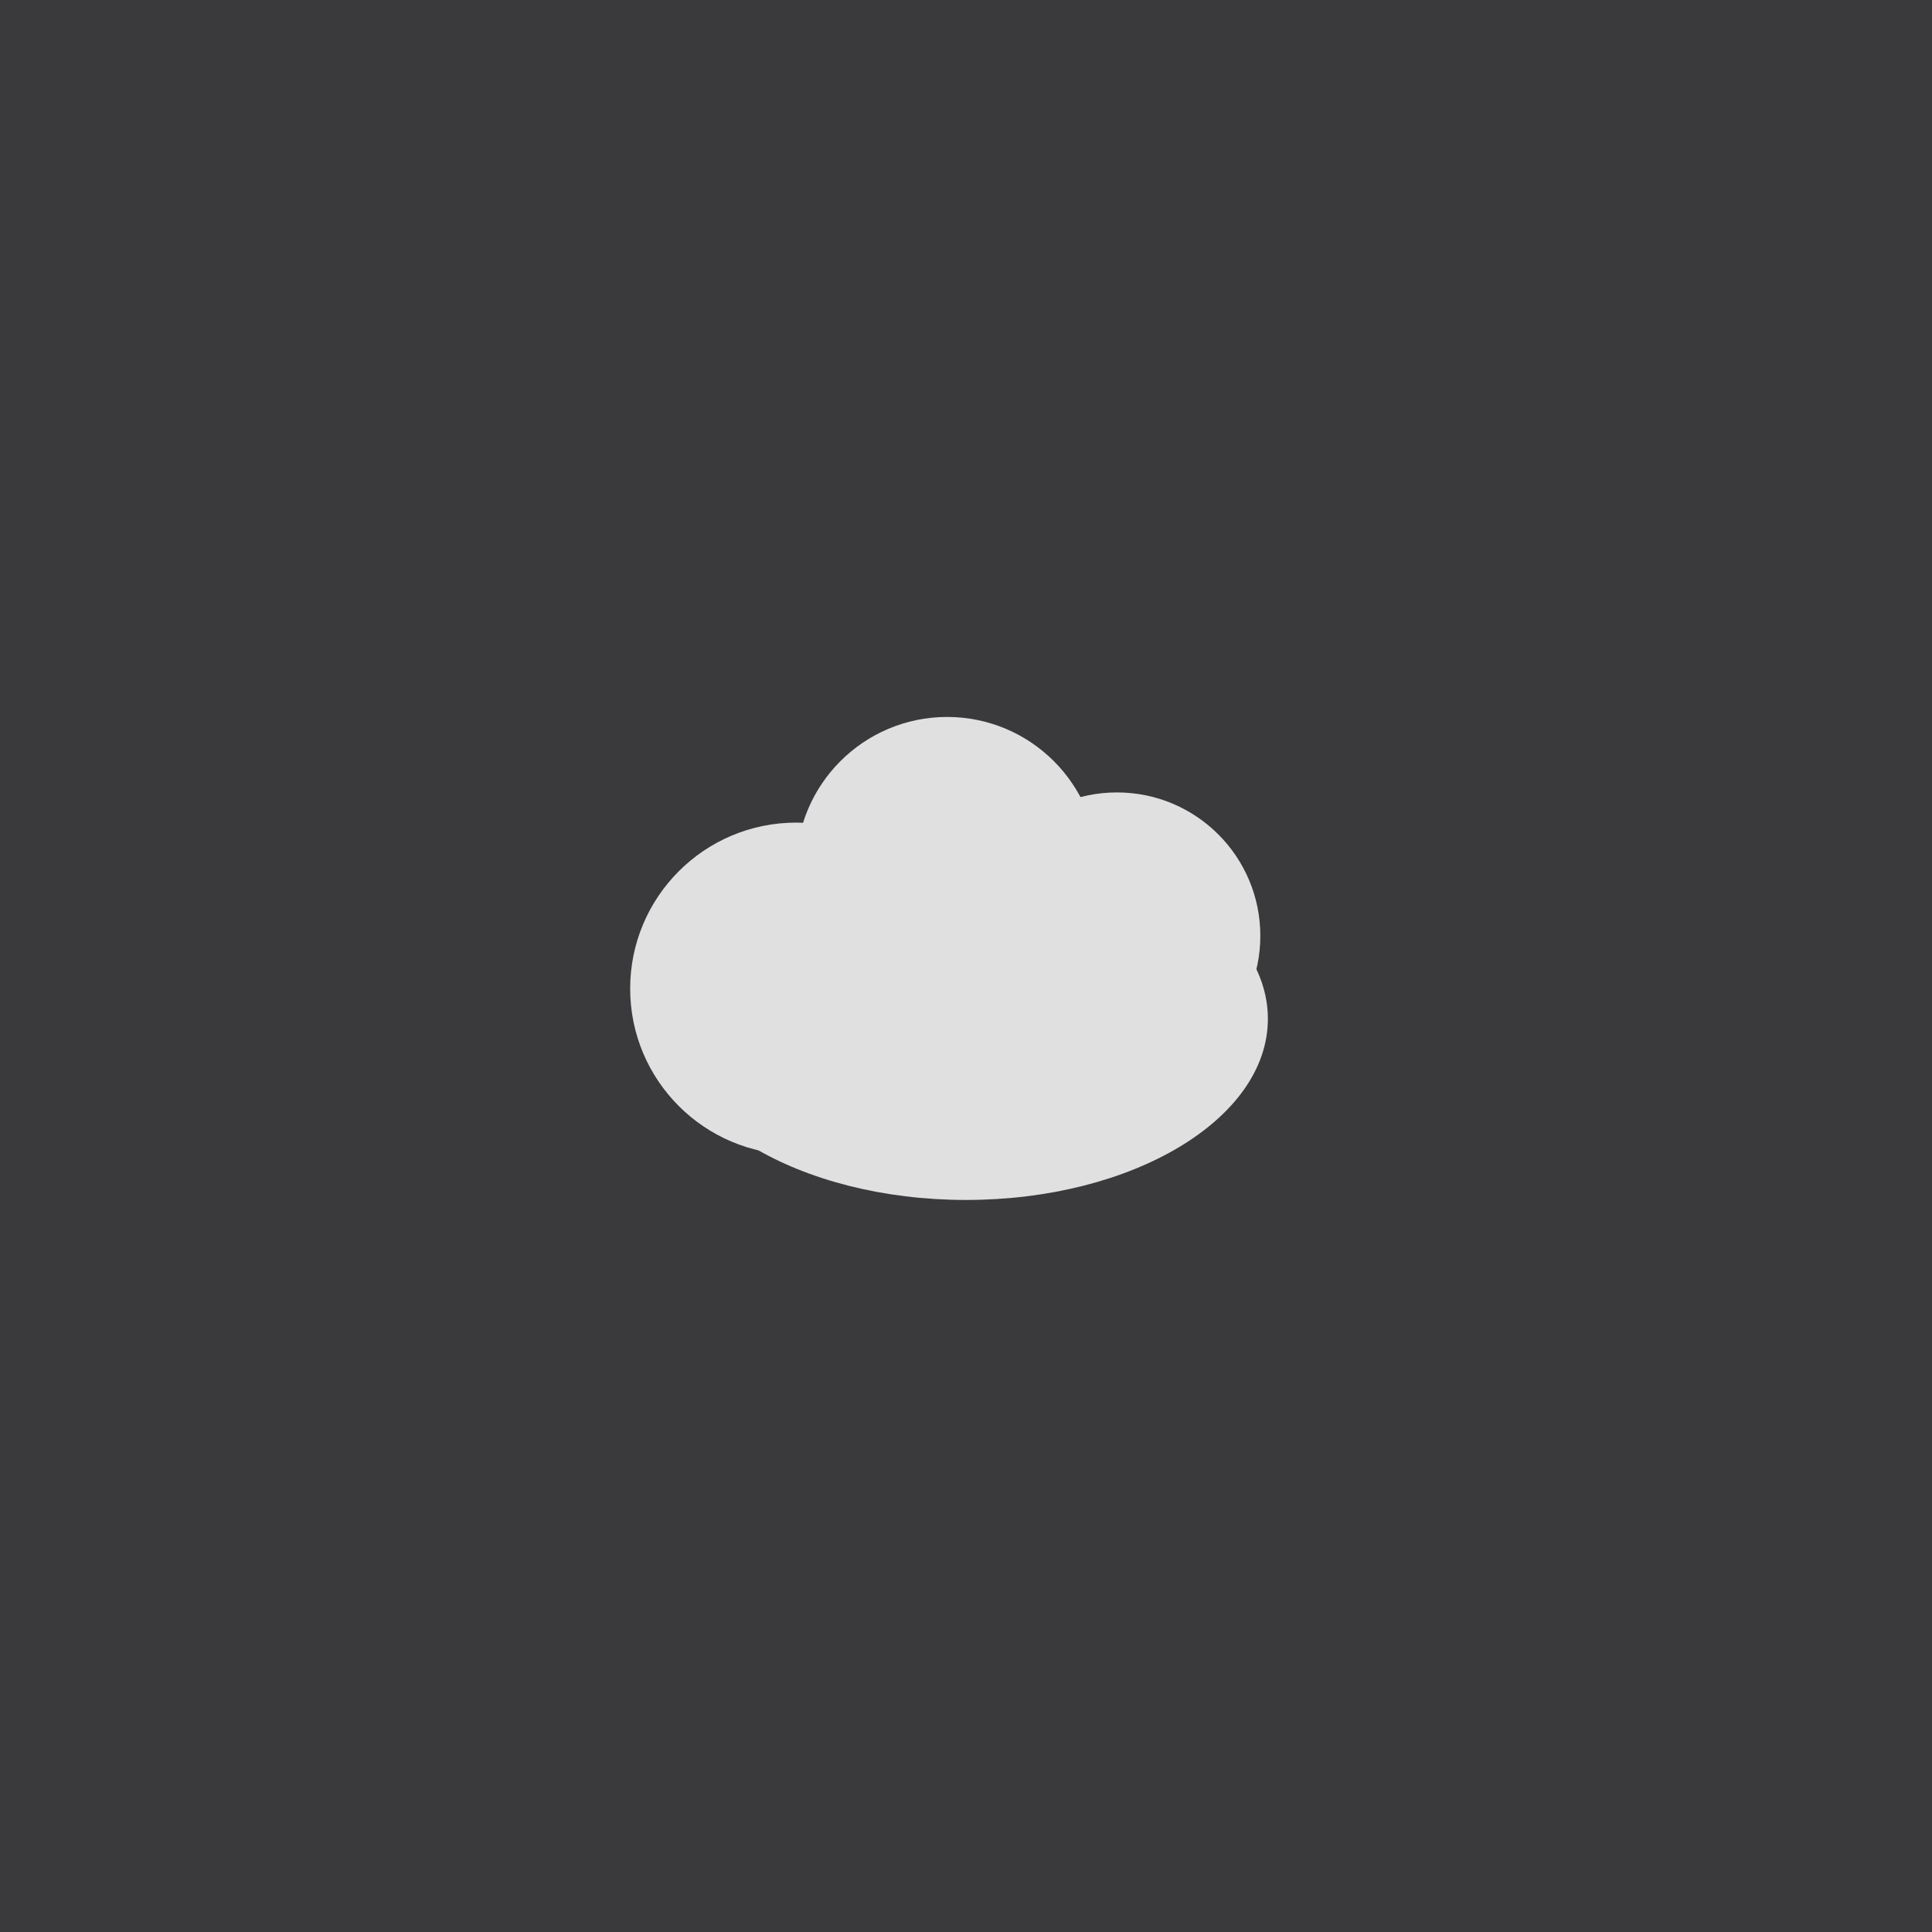
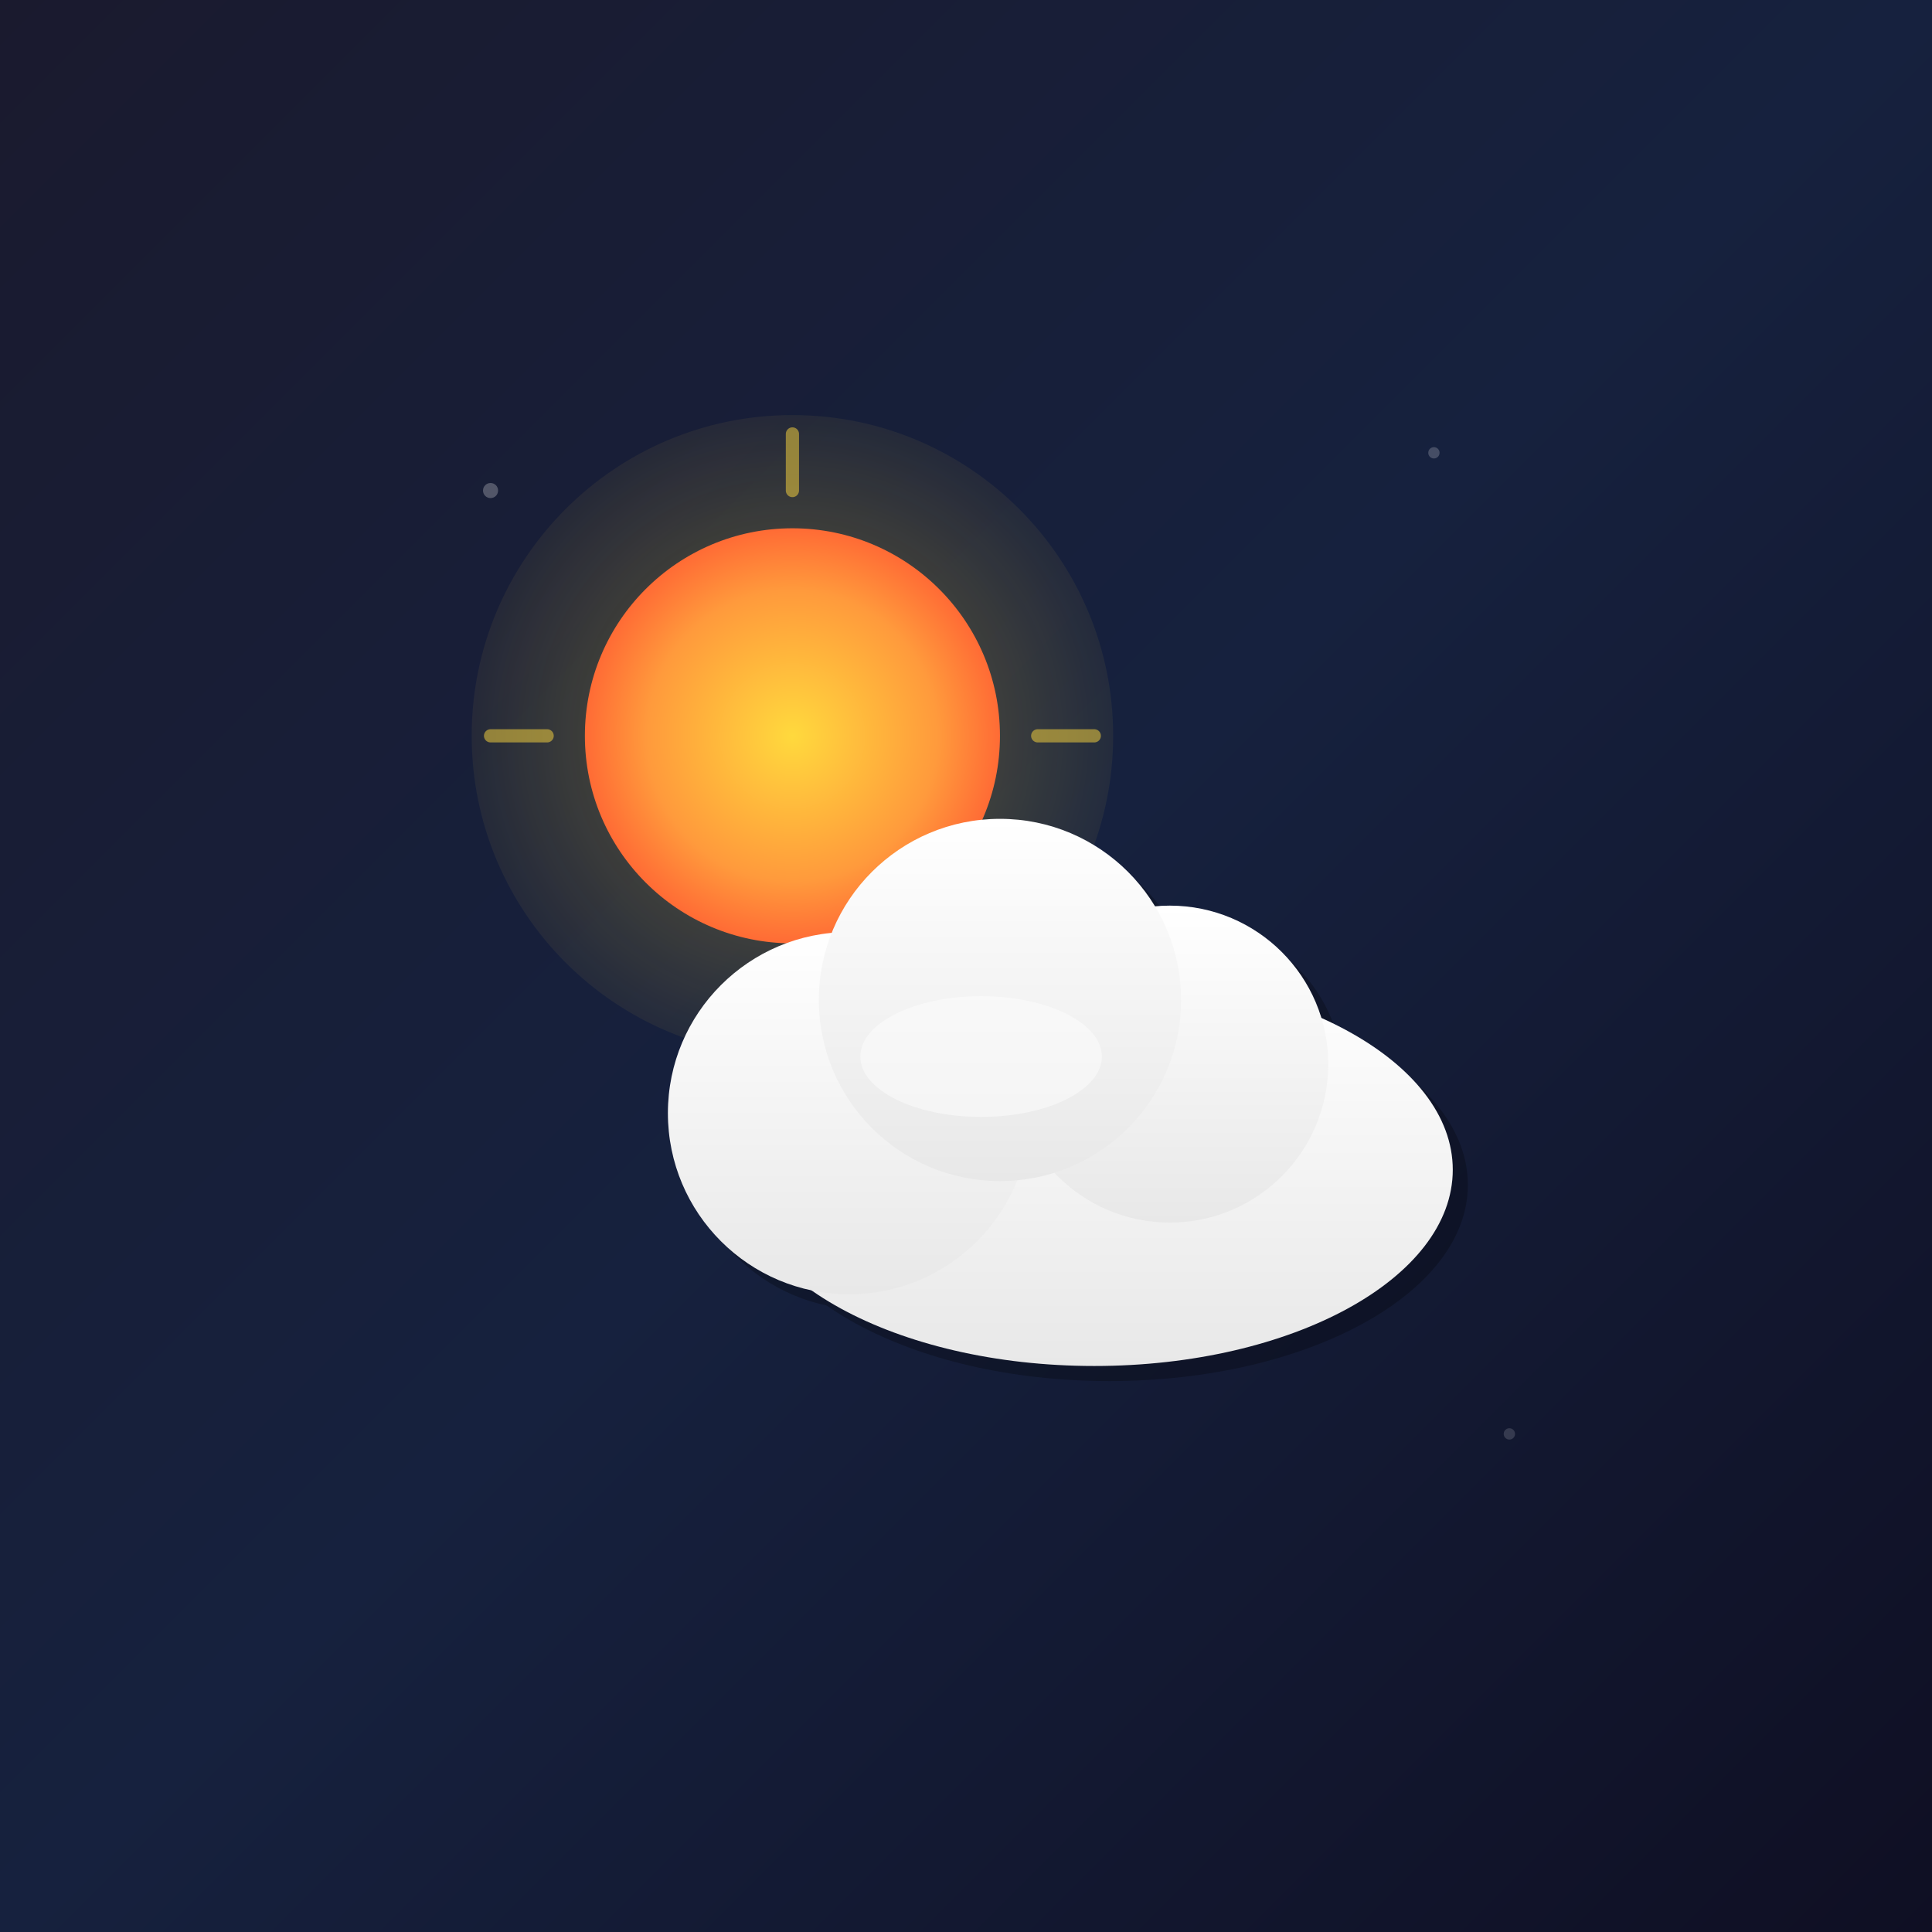
<svg xmlns="http://www.w3.org/2000/svg" viewBox="0 0 512 512">
-   <rect width="512" height="512" fill="#3a3a3c" />
-   <g transform="translate(256, 270)">
-     <ellipse cx="0" cy="0" rx="80" ry="48" fill="#e0e0e0" />
-     <circle cx="-45" cy="-8" r="44" fill="#e0e0e0" />
-     <circle cx="40" cy="-22" r="38" fill="#e0e0e0" />
-     <circle cx="-5" cy="-40" r="40" fill="#e0e0e0" />
+   <defs>
+     <linearGradient id="bgGrad" x1="0%" y1="0%" x2="100%" y2="100%">
+       <stop offset="0%" stop-color="#1a1a2e" />
+       <stop offset="50%" stop-color="#16213e" />
+       <stop offset="100%" stop-color="#0f0f23" />
+     </linearGradient>
+     <radialGradient id="sunGrad" cx="50%" cy="50%" r="50%">
+       <stop offset="0%" stop-color="#ffd93d" />
+       <stop offset="70%" stop-color="#ff9a3c" />
+       <stop offset="100%" stop-color="#ff6b35" />
+     </radialGradient>
+     <radialGradient id="sunGlow" cx="50%" cy="50%" r="60%">
+       <stop offset="0%" stop-color="#ffd93d" stop-opacity="0.35" />
+       <stop offset="100%" stop-color="#ffd93d" stop-opacity="0" />
+     </radialGradient>
+     <linearGradient id="cloudGrad" x1="0%" y1="0%" x2="0%" y2="100%">
+       <stop offset="0%" stop-color="#ffffff" />
+       <stop offset="100%" stop-color="#e8e8e8" />
+     </linearGradient>
+   </defs>
+   <rect width="512" height="512" fill="url(#bgGrad)" />
+   <circle cx="130" cy="130" r="2" fill="#ffffff" opacity="0.25" />
+   <circle cx="380" cy="120" r="1.5" fill="#ffffff" opacity="0.2" />
+   <circle cx="400" cy="380" r="1.5" fill="#ffffff" opacity="0.15" />
+   <circle cx="210" cy="195" r="85" fill="url(#sunGlow)" />
+   <circle cx="210" cy="195" r="55" fill="url(#sunGrad)" />
+   <g opacity="0.5">
+     <line x1="210" y1="115" x2="210" y2="130" stroke="#ffd93d" stroke-width="3.5" stroke-linecap="round" />
+     <line x1="210" y1="260" x2="210" y2="275" stroke="#ffd93d" stroke-width="3.5" stroke-linecap="round" />
+     <line x1="130" y1="195" x2="145" y2="195" stroke="#ffd93d" stroke-width="3.5" stroke-linecap="round" />
+     <line x1="275" y1="195" x2="290" y2="195" stroke="#ffd93d" stroke-width="3.5" stroke-linecap="round" />
  </g>
+   <g transform="translate(4, 4)" opacity="0.25">
+     <ellipse cx="290" cy="310" rx="95" ry="52" fill="#000" />
+     <circle cx="225" cy="295" r="48" fill="#000" />
+     <circle cx="310" cy="282" r="42" fill="#000" />
+     <circle cx="265" cy="265" r="48" fill="#000" />
+   </g>
+   <ellipse cx="290" cy="310" rx="95" ry="52" fill="url(#cloudGrad)" />
+   <circle cx="225" cy="295" r="48" fill="url(#cloudGrad)" />
+   <circle cx="310" cy="282" r="42" fill="url(#cloudGrad)" />
+   <circle cx="265" cy="265" r="48" fill="url(#cloudGrad)" />
+   <ellipse cx="260" cy="280" rx="32" ry="16" fill="#ffffff" opacity="0.45" />
</svg>
